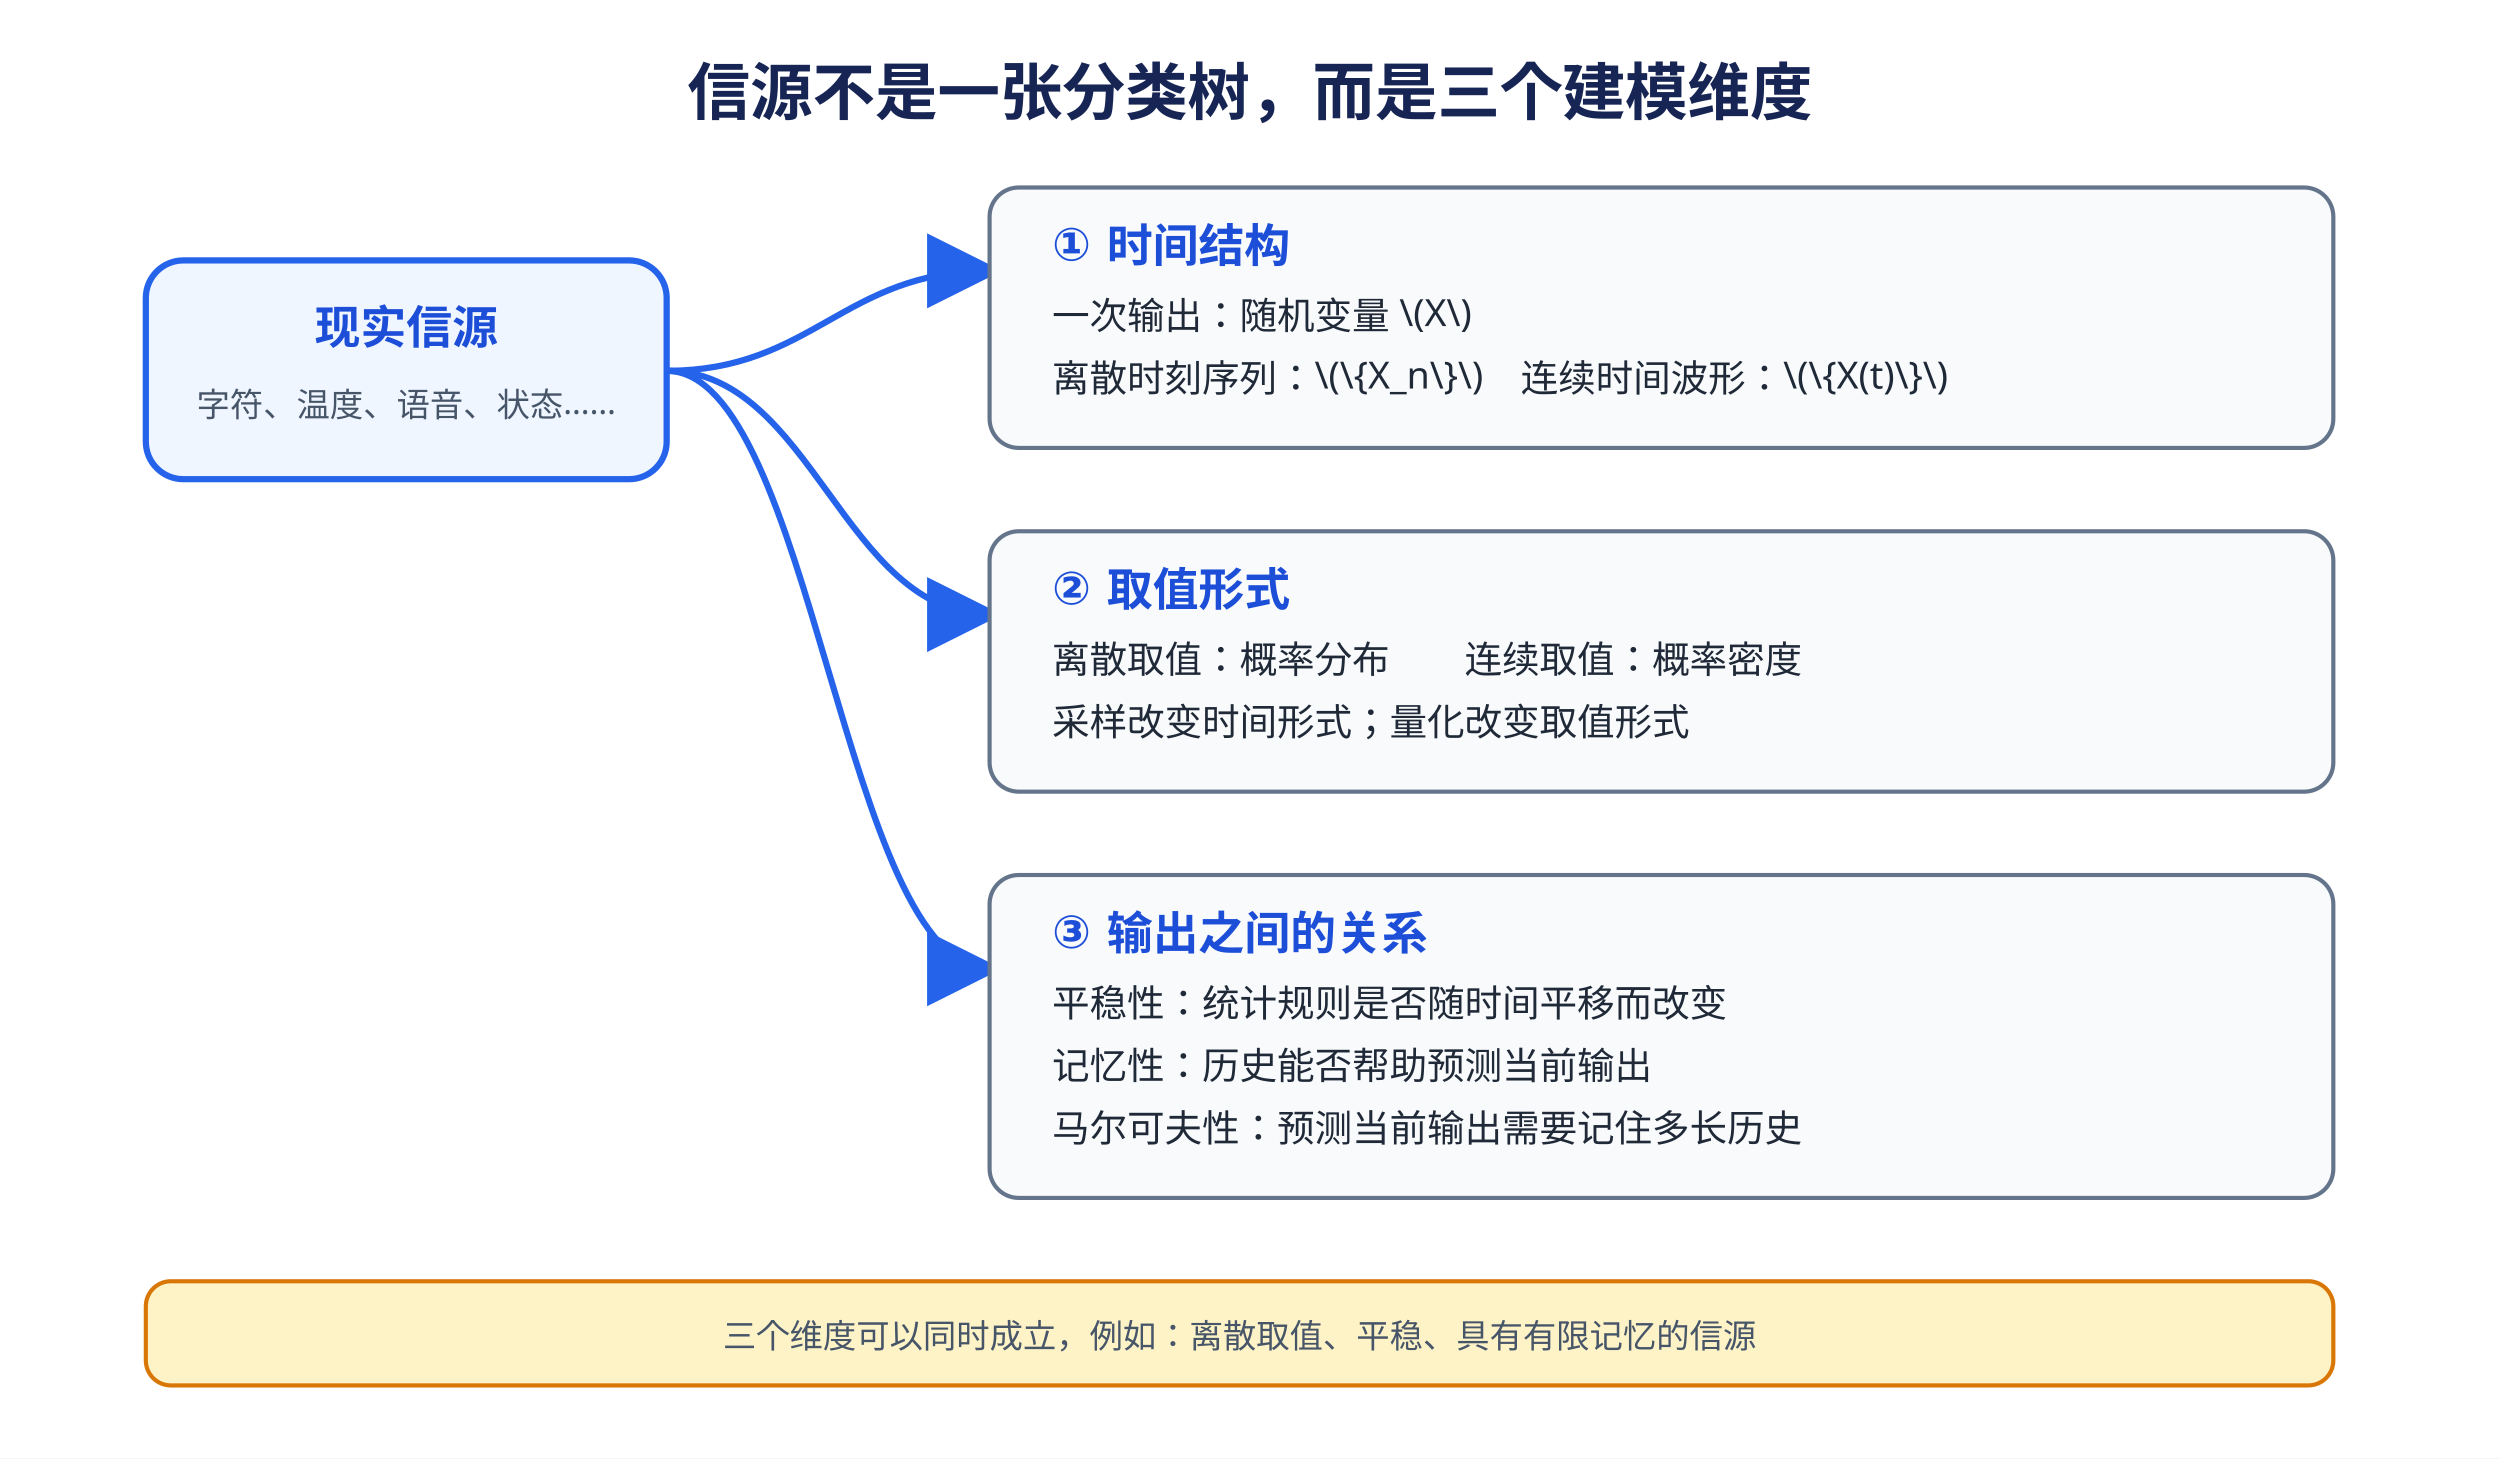
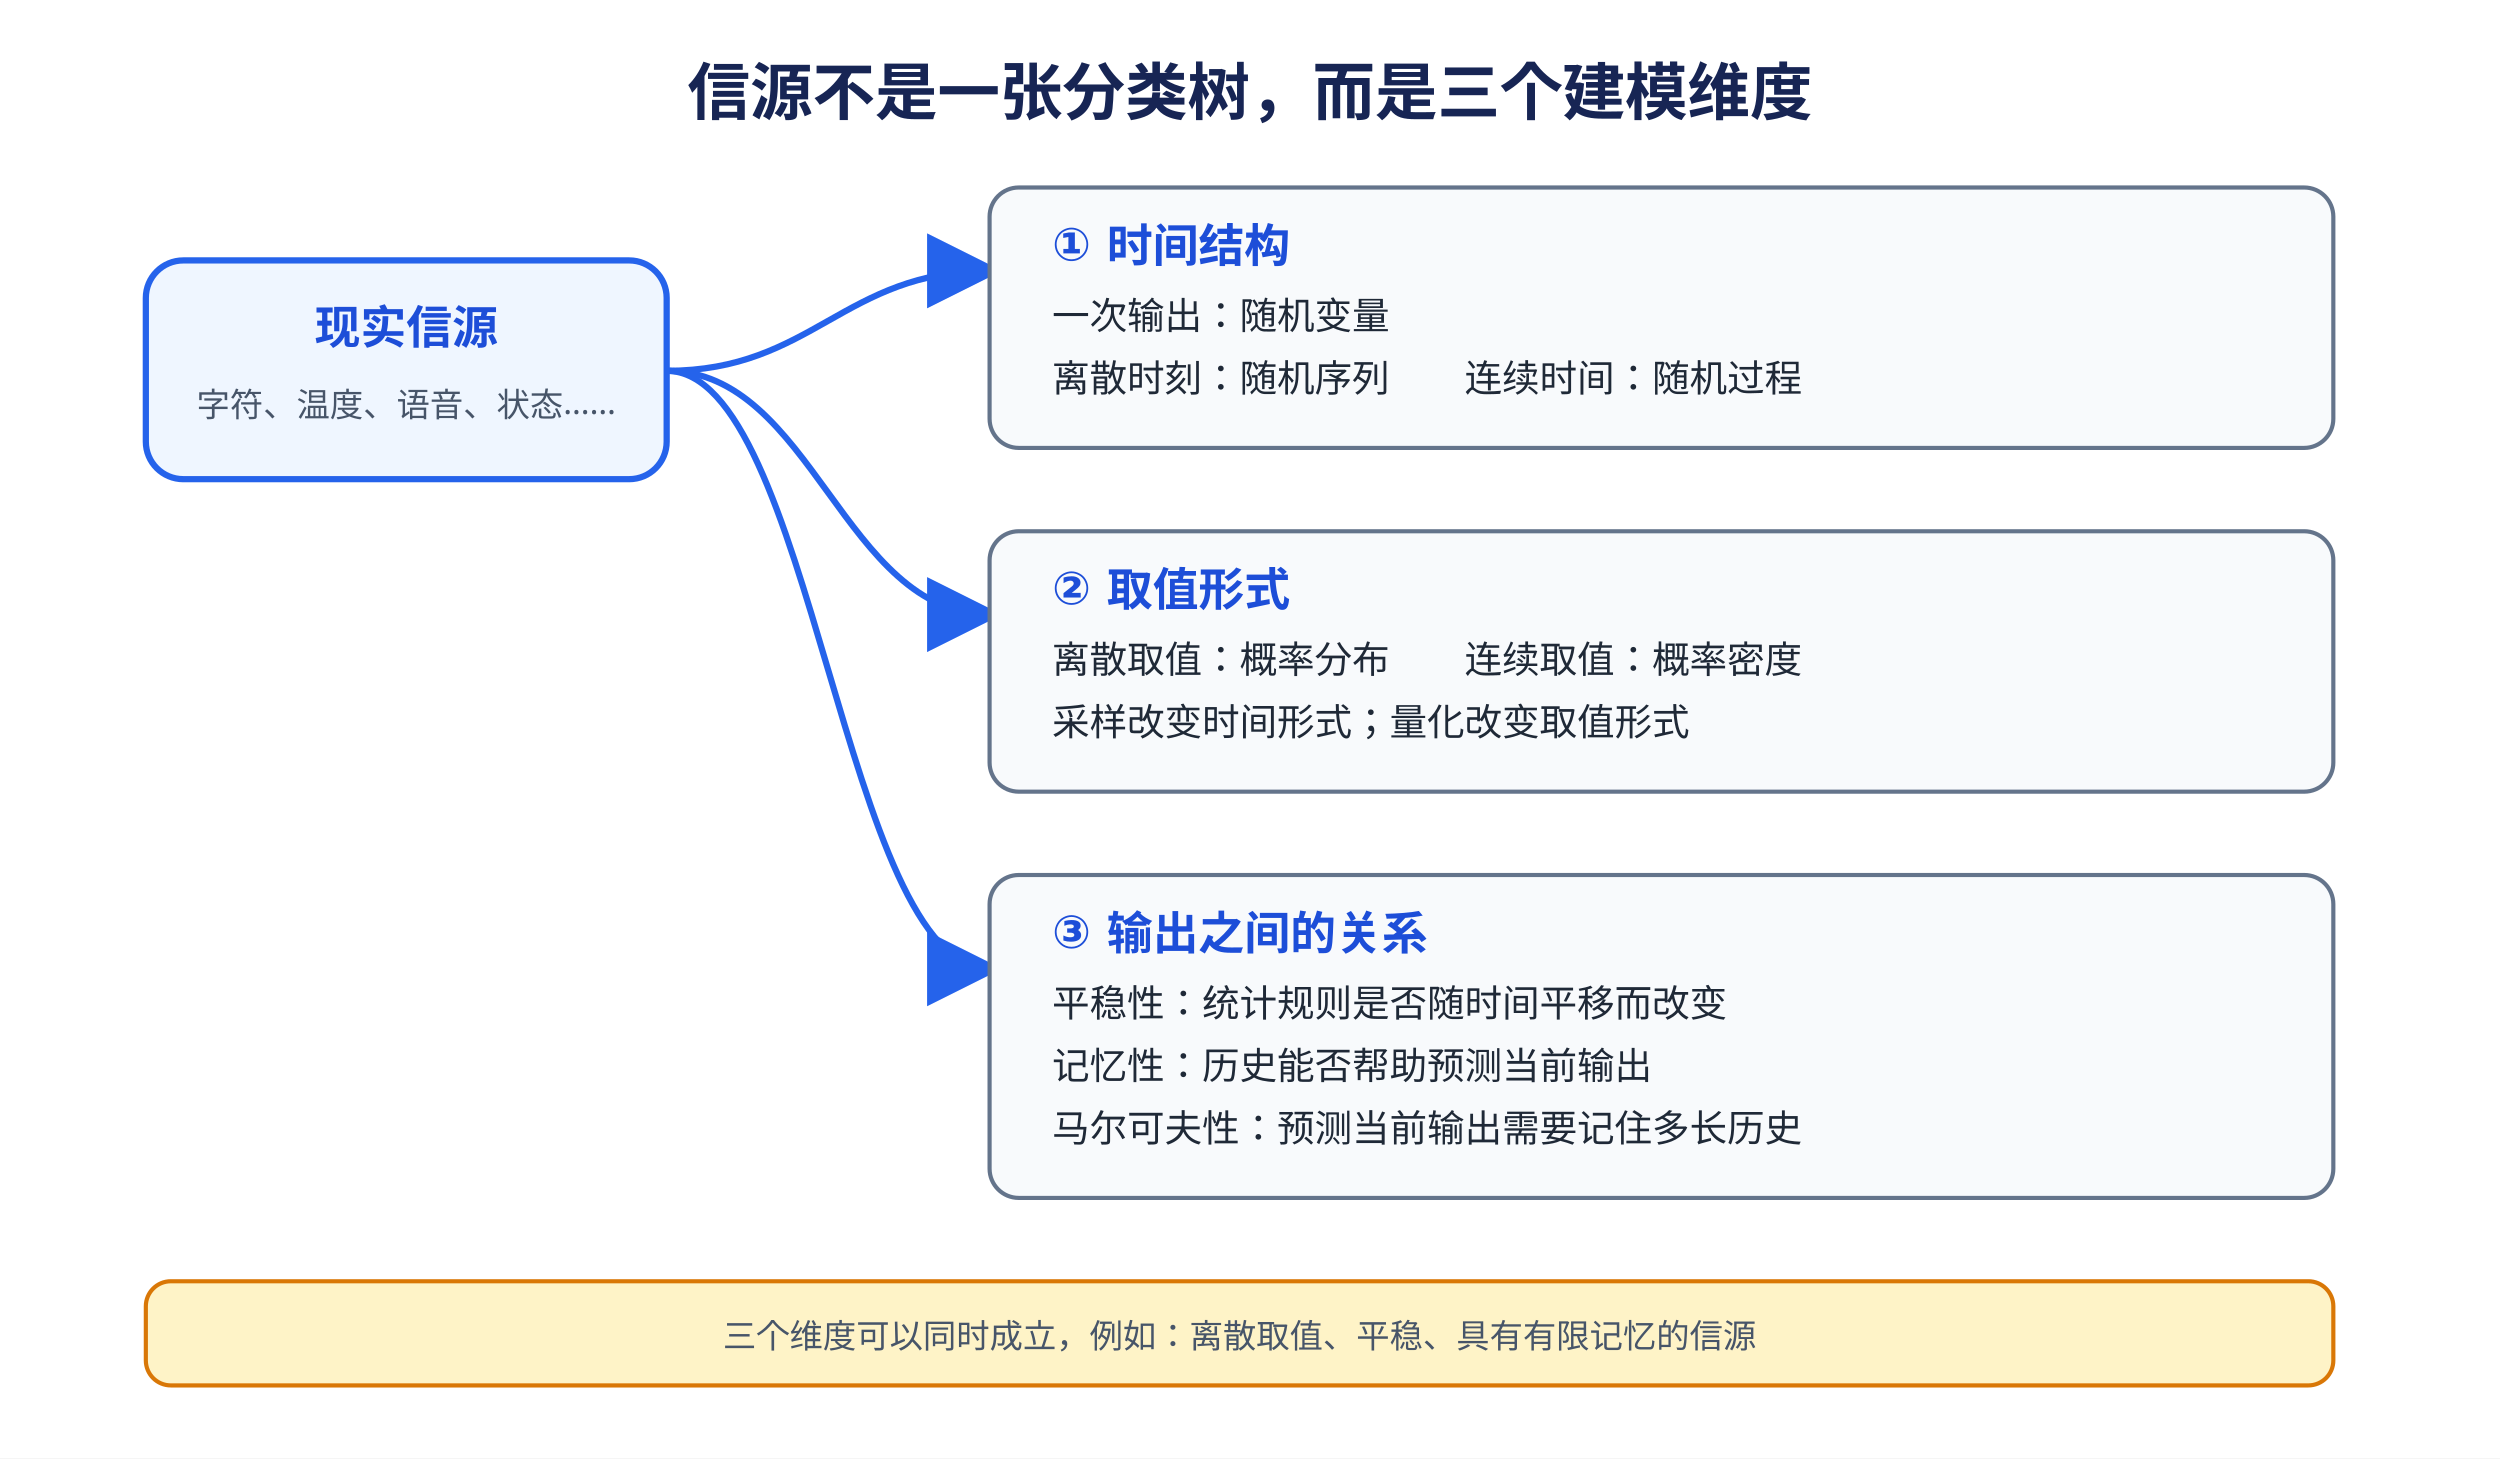
<svg xmlns="http://www.w3.org/2000/svg" viewBox="0 0 1200 700" width="1200" height="700" role="img" aria-labelledby="title desc">
  <defs>
    <marker id="arrow" markerWidth="12" markerHeight="12" refX="10" refY="6" orient="auto">
      <path d="M0,0 L12,6 L0,12 Z" fill="#2563eb" />
    </marker>
    <style>
      .title{font:700 30px "Microsoft YaHei",sans-serif;fill:#172554}
      .head{font:700 22px "Microsoft YaHei",sans-serif;fill:#1d4ed8}
      .text{font:18px "Microsoft YaHei",sans-serif;fill:#1f2937}
      .small{font:16px "Microsoft YaHei",sans-serif;fill:#475569}
      .box{fill:#eff6ff;stroke:#2563eb;stroke-width:3;rx:18}
      .soft{fill:#f8fafc;stroke:#64748b;stroke-width:2;rx:14}
    </style>
  </defs>
  <rect width="1200" height="700" fill="#ffffff" />
  <text class="title" x="600" y="55" text-anchor="middle">信源不是一张分类树，而是三个建模维度</text>
  <rect class="box" x="70" y="125" width="250" height="105" />
  <text class="head" x="195" y="165" text-anchor="middle">现实信源</text>
  <text class="small" x="195" y="200" text-anchor="middle">字符、温度、语音、状态……</text>
  <path d="M320 178 C390 178 405 130 475 130" fill="none" stroke="#2563eb" stroke-width="3" marker-end="url(#arrow)" />
  <path d="M320 178 C390 178 405 295 475 295" fill="none" stroke="#2563eb" stroke-width="3" marker-end="url(#arrow)" />
  <path d="M320 178 C390 178 405 465 475 465" fill="none" stroke="#2563eb" stroke-width="3" marker-end="url(#arrow)" />
  <rect class="soft" x="475" y="90" width="645" height="125" />
  <text class="head" x="505" y="125">① 时间结构</text>
-   <text class="text" x="505" y="158">一次输出：随机变量 \(X\)</text>
-   <text class="text" x="505" y="188">离散时刻序列：\(\{X_n\}\)　连续时间波形：\(\{X(t)\}\)</text>
+   <text class="text" x="505" y="158">一次输出：随机变量</text>
+   <text class="text" x="505" y="188">离散时刻：随机序列　　连续时间：随机过程</text>
  <rect class="soft" x="475" y="255" width="645" height="125" />
  <text class="head" x="505" y="290">② 取值形式</text>
  <text class="text" x="505" y="323">离散取值：概率分布　　连续取值：概率密度</text>
  <text class="text" x="505" y="353">采样改变时间形式；量化改变取值形式</text>
  <rect class="soft" x="475" y="420" width="645" height="155" />
  <text class="head" x="505" y="455">③ 输出之间的关系</text>
  <text class="text" x="505" y="488">平稳性：统计规则是否随时间平移而改变</text>
  <text class="text" x="505" y="518">记忆性：历史能否帮助预测当前输出</text>
  <text class="text" x="505" y="548">马尔可夫性：预测当前输出需要记住多长历史</text>
  <rect x="70" y="615" width="1050" height="50" rx="12" fill="#fef3c7" stroke="#d97706" stroke-width="2" />
  <text class="small" x="595" y="647" text-anchor="middle">三个维度可以同时成立，例如：离散取值、平稳、具有有限记忆的信源</text>
</svg>
